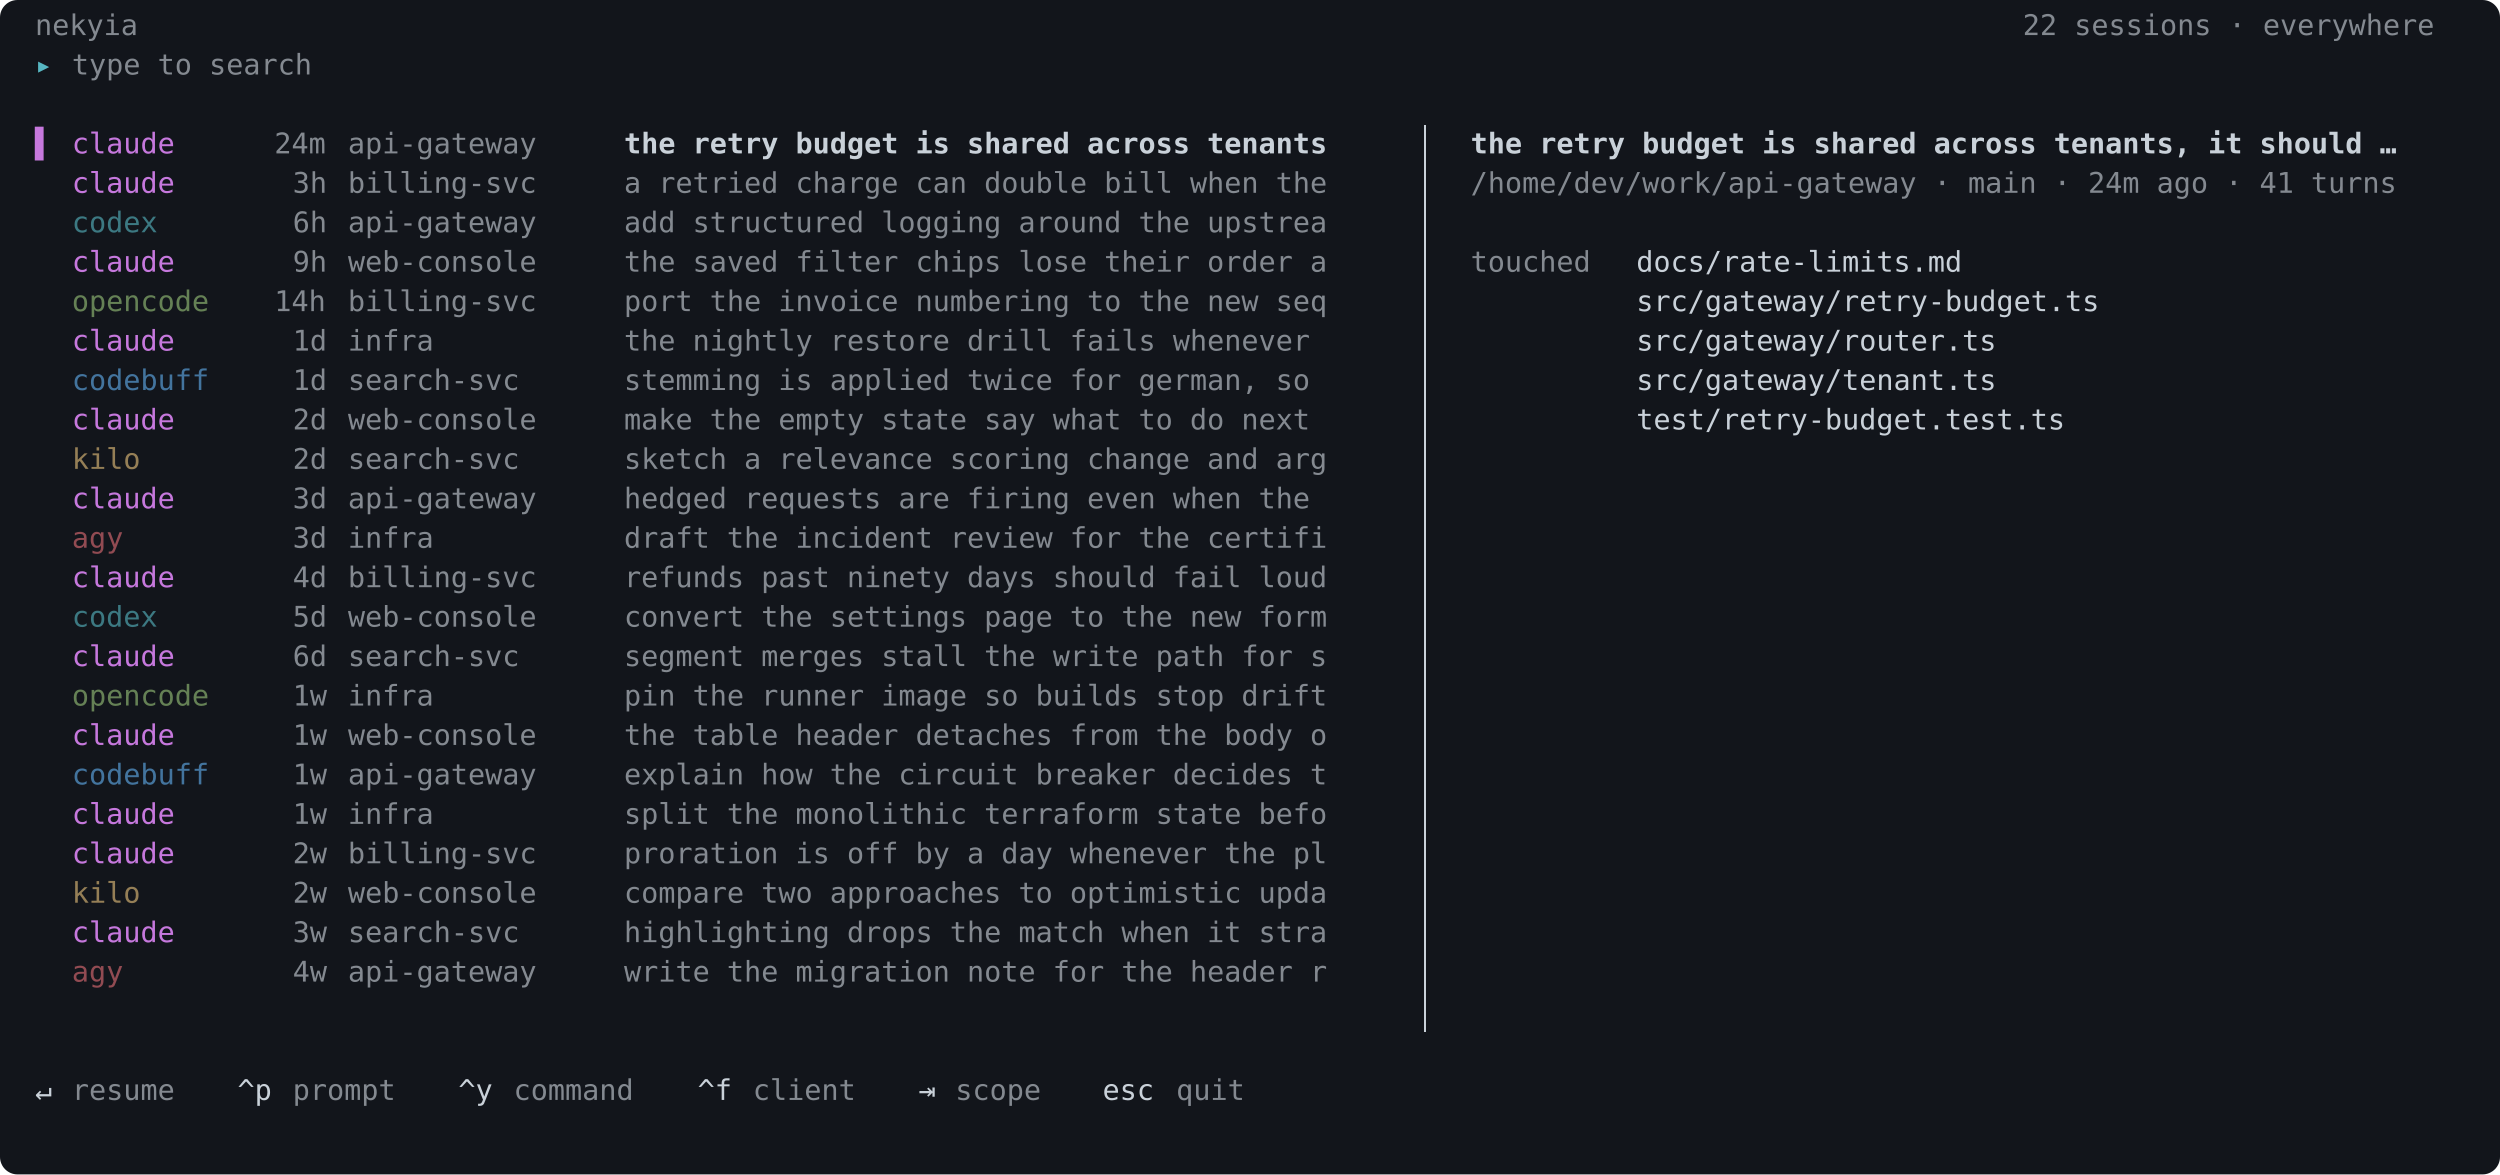
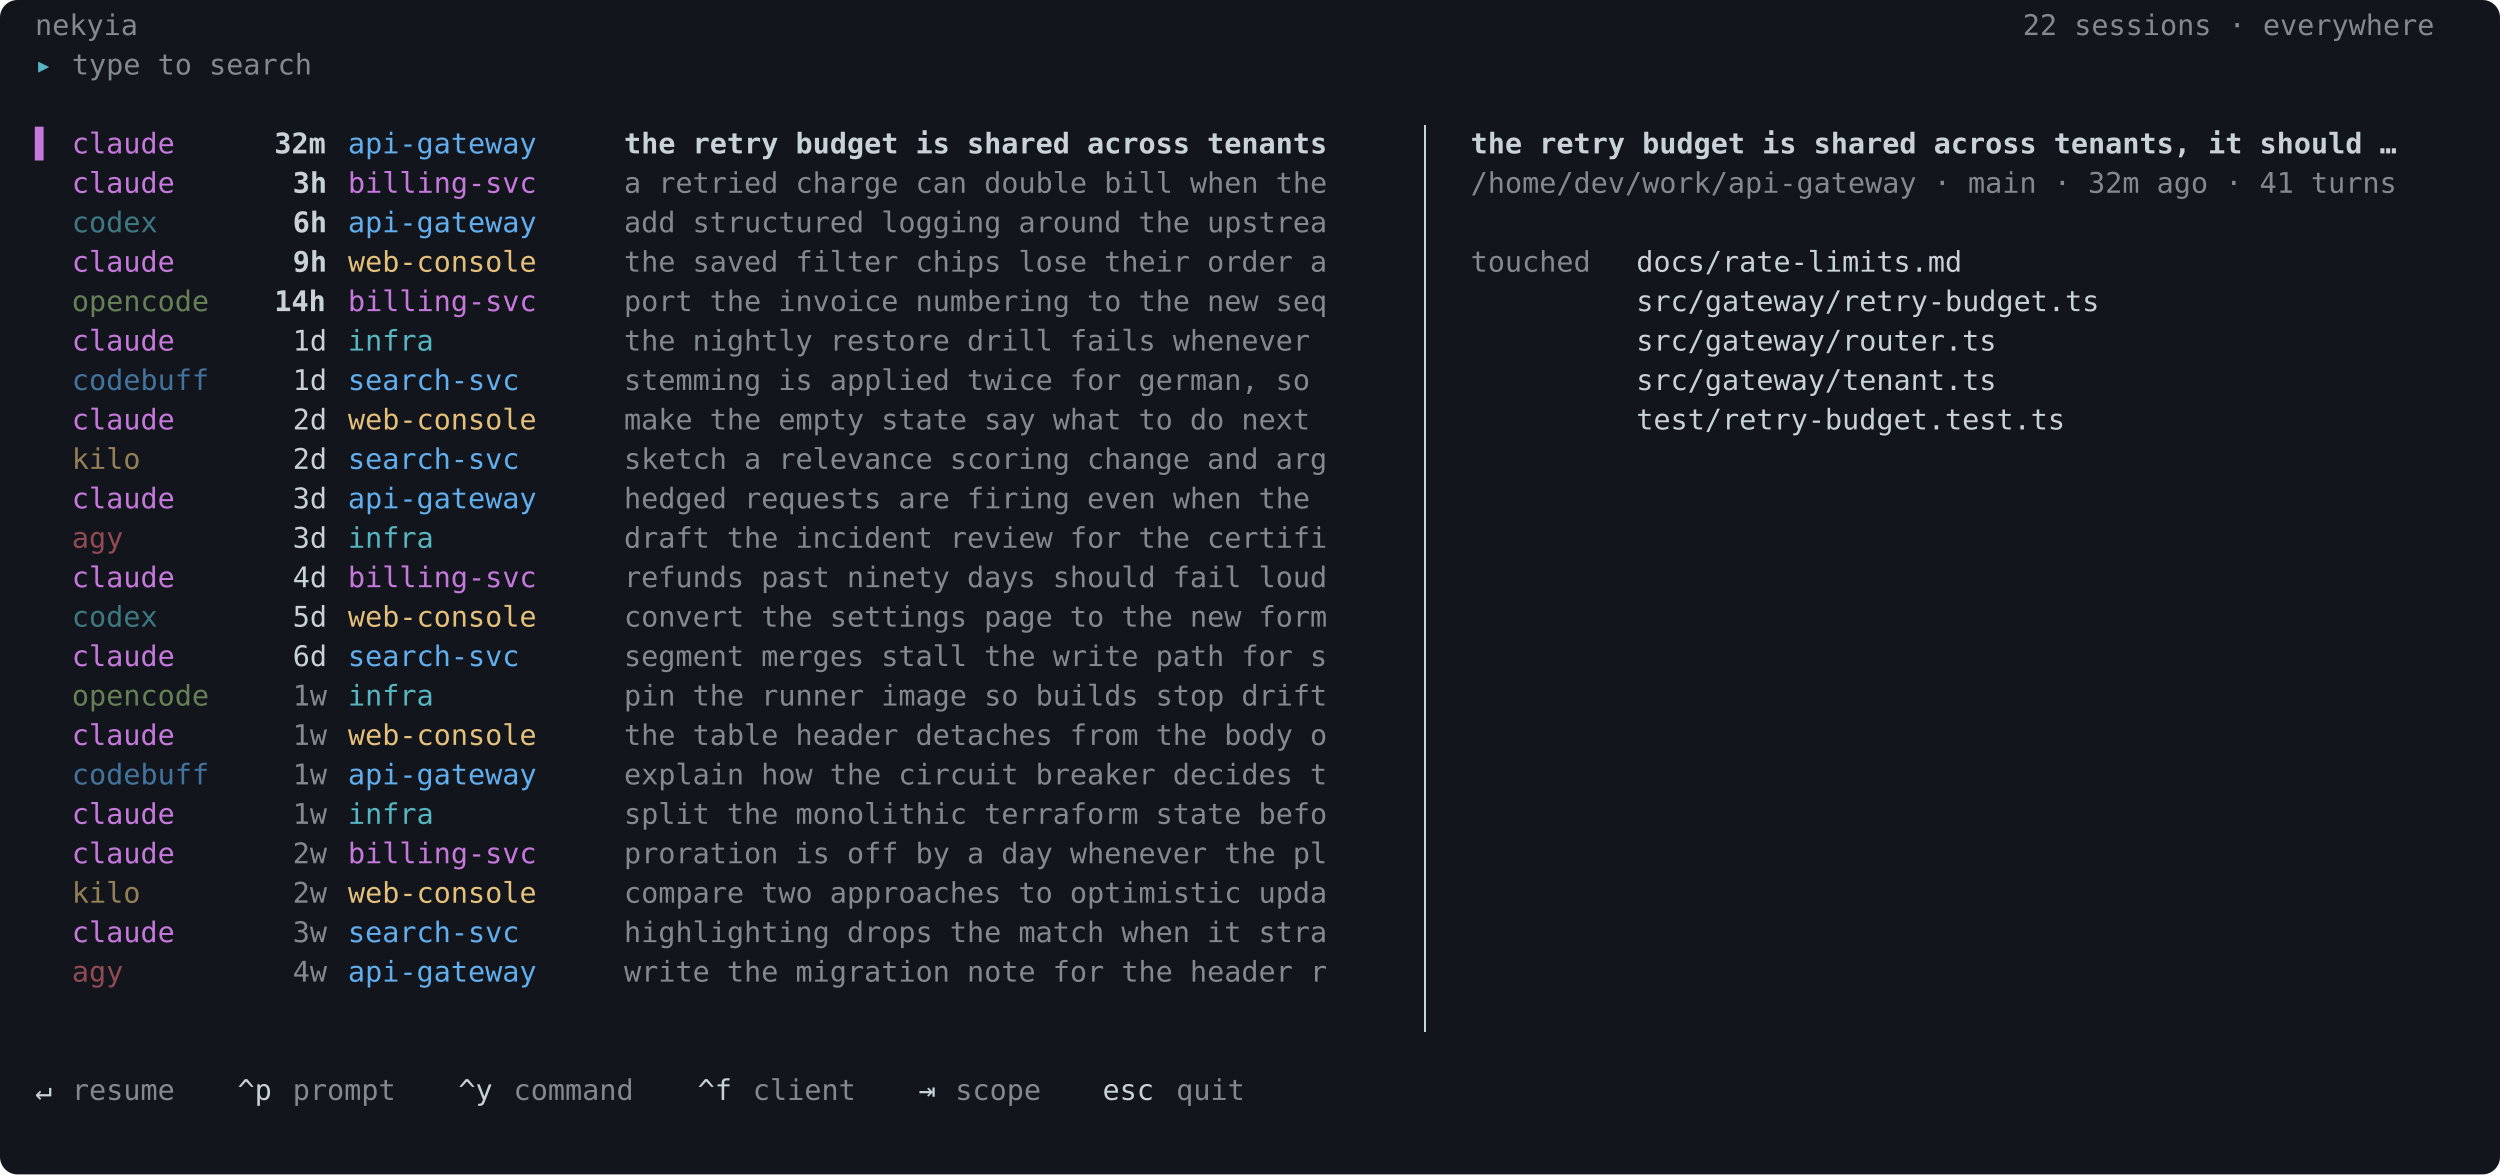
<svg xmlns="http://www.w3.org/2000/svg" width="1141" height="536" viewBox="0 0 1141 536" font-family="ui-monospace, SFMono-Regular, Menlo, Consolas, 'DejaVu Sans Mono', monospace" font-size="13">
  <rect width="1141" height="536" rx="8" fill="#12151b" />
  <text x="16.0" y="16.0" fill="#c9d1d9" opacity="0.62" textLength="50.4" lengthAdjust="spacingAndGlyphs" xml:space="preserve">nekyia</text>
  <text x="923.2" y="16.0" fill="#c9d1d9" opacity="0.62" textLength="201.6" lengthAdjust="spacingAndGlyphs" xml:space="preserve">22 sessions · everywhere</text>
  <text x="16.0" y="34.0" fill="#56b6c2" textLength="8.4" lengthAdjust="spacingAndGlyphs" xml:space="preserve">▸</text>
  <text x="32.8" y="34.0" fill="#c9d1d9" opacity="0.62" textLength="117.6" lengthAdjust="spacingAndGlyphs" xml:space="preserve">type to search</text>
  <text x="16.0" y="70.0" fill="#c678dd" textLength="8.4" lengthAdjust="spacingAndGlyphs" xml:space="preserve">▌</text>
  <text x="32.8" y="70.0" fill="#c678dd" textLength="50.4" lengthAdjust="spacingAndGlyphs" xml:space="preserve">claude</text>
-   <text x="125.2" y="70.0" fill="#c9d1d9" opacity="0.62" textLength="25.2" lengthAdjust="spacingAndGlyphs" xml:space="preserve">24m</text>
-   <text x="158.8" y="70.0" fill="#c9d1d9" opacity="0.62" textLength="92.4" lengthAdjust="spacingAndGlyphs" xml:space="preserve">api-gateway</text>
+   <text x="125.2" y="70.0" fill="#c9d1d9" font-weight="600" textLength="25.2" lengthAdjust="spacingAndGlyphs" xml:space="preserve">32m</text>
+   <text x="158.8" y="70.0" fill="#61afef" textLength="92.4" lengthAdjust="spacingAndGlyphs" xml:space="preserve">api-gateway</text>
  <text x="284.8" y="70.0" fill="#c9d1d9" font-weight="600" textLength="344.4" lengthAdjust="spacingAndGlyphs" xml:space="preserve">the retry budget is shared across tenants</text>
  <line x1="650.2" y1="57.0" x2="650.2" y2="66.0" stroke="#c9d1d9" stroke-width="1" shape-rendering="crispEdges" />
  <line x1="650.2" y1="66.0" x2="650.2" y2="75.0" stroke="#c9d1d9" stroke-width="1" shape-rendering="crispEdges" />
  <text x="671.2" y="70.0" fill="#c9d1d9" font-weight="600" textLength="453.6" lengthAdjust="spacingAndGlyphs" xml:space="preserve">the retry budget is shared across tenants, it should …</text>
  <text x="32.8" y="88.0" fill="#c678dd" textLength="50.4" lengthAdjust="spacingAndGlyphs" xml:space="preserve">claude</text>
-   <text x="133.6" y="88.0" fill="#c9d1d9" opacity="0.62" textLength="16.8" lengthAdjust="spacingAndGlyphs" xml:space="preserve">3h</text>
-   <text x="158.8" y="88.0" fill="#c9d1d9" opacity="0.62" textLength="92.4" lengthAdjust="spacingAndGlyphs" xml:space="preserve">billing-svc</text>
+   <text x="133.6" y="88.0" fill="#c9d1d9" font-weight="600" textLength="16.8" lengthAdjust="spacingAndGlyphs" xml:space="preserve">3h</text>
+   <text x="158.8" y="88.0" fill="#c678dd" textLength="92.4" lengthAdjust="spacingAndGlyphs" xml:space="preserve">billing-svc</text>
  <text x="284.8" y="88.0" fill="#c9d1d9" opacity="0.62" textLength="344.4" lengthAdjust="spacingAndGlyphs" xml:space="preserve">a retried charge can double bill when the</text>
  <line x1="650.2" y1="75.0" x2="650.2" y2="84.0" stroke="#c9d1d9" stroke-width="1" shape-rendering="crispEdges" />
  <line x1="650.2" y1="84.0" x2="650.2" y2="93.0" stroke="#c9d1d9" stroke-width="1" shape-rendering="crispEdges" />
-   <text x="671.2" y="88.0" fill="#c9d1d9" opacity="0.62" textLength="453.6" lengthAdjust="spacingAndGlyphs" xml:space="preserve">/home/dev/work/api-gateway · main · 24m ago · 41 turns</text>
+   <text x="671.2" y="88.0" fill="#c9d1d9" opacity="0.62" textLength="453.6" lengthAdjust="spacingAndGlyphs" xml:space="preserve">/home/dev/work/api-gateway · main · 32m ago · 41 turns</text>
  <text x="32.8" y="106.0" fill="#56b6c2" opacity="0.62" textLength="42.0" lengthAdjust="spacingAndGlyphs" xml:space="preserve">codex</text>
-   <text x="133.6" y="106.0" fill="#c9d1d9" opacity="0.62" textLength="16.8" lengthAdjust="spacingAndGlyphs" xml:space="preserve">6h</text>
-   <text x="158.8" y="106.0" fill="#c9d1d9" opacity="0.62" textLength="92.4" lengthAdjust="spacingAndGlyphs" xml:space="preserve">api-gateway</text>
+   <text x="133.6" y="106.0" fill="#c9d1d9" font-weight="600" textLength="16.8" lengthAdjust="spacingAndGlyphs" xml:space="preserve">6h</text>
+   <text x="158.8" y="106.0" fill="#61afef" textLength="92.4" lengthAdjust="spacingAndGlyphs" xml:space="preserve">api-gateway</text>
  <text x="284.8" y="106.0" fill="#c9d1d9" opacity="0.62" textLength="344.4" lengthAdjust="spacingAndGlyphs" xml:space="preserve">add structured logging around the upstrea</text>
  <line x1="650.2" y1="93.0" x2="650.2" y2="102.0" stroke="#c9d1d9" stroke-width="1" shape-rendering="crispEdges" />
  <line x1="650.2" y1="102.0" x2="650.2" y2="111.0" stroke="#c9d1d9" stroke-width="1" shape-rendering="crispEdges" />
  <text x="32.8" y="124.0" fill="#c678dd" textLength="50.4" lengthAdjust="spacingAndGlyphs" xml:space="preserve">claude</text>
-   <text x="133.6" y="124.0" fill="#c9d1d9" opacity="0.62" textLength="16.8" lengthAdjust="spacingAndGlyphs" xml:space="preserve">9h</text>
-   <text x="158.8" y="124.0" fill="#c9d1d9" opacity="0.62" textLength="92.4" lengthAdjust="spacingAndGlyphs" xml:space="preserve">web-console</text>
+   <text x="133.6" y="124.0" fill="#c9d1d9" font-weight="600" textLength="16.8" lengthAdjust="spacingAndGlyphs" xml:space="preserve">9h</text>
+   <text x="158.8" y="124.0" fill="#e5c07b" textLength="92.4" lengthAdjust="spacingAndGlyphs" xml:space="preserve">web-console</text>
  <text x="284.8" y="124.0" fill="#c9d1d9" opacity="0.62" textLength="344.4" lengthAdjust="spacingAndGlyphs" xml:space="preserve">the saved filter chips lose their order a</text>
  <line x1="650.2" y1="111.0" x2="650.2" y2="120.0" stroke="#c9d1d9" stroke-width="1" shape-rendering="crispEdges" />
  <line x1="650.2" y1="120.0" x2="650.2" y2="129.0" stroke="#c9d1d9" stroke-width="1" shape-rendering="crispEdges" />
  <text x="671.2" y="124.0" fill="#c9d1d9" opacity="0.62" textLength="58.8" lengthAdjust="spacingAndGlyphs" xml:space="preserve">touched</text>
  <text x="746.8" y="124.0" fill="#c9d1d9" textLength="159.6" lengthAdjust="spacingAndGlyphs" xml:space="preserve">docs/rate-limits.md</text>
  <text x="32.8" y="142.0" fill="#98c379" opacity="0.62" textLength="67.2" lengthAdjust="spacingAndGlyphs" xml:space="preserve">opencode</text>
-   <text x="125.2" y="142.0" fill="#c9d1d9" opacity="0.62" textLength="25.2" lengthAdjust="spacingAndGlyphs" xml:space="preserve">14h</text>
-   <text x="158.8" y="142.0" fill="#c9d1d9" opacity="0.62" textLength="92.4" lengthAdjust="spacingAndGlyphs" xml:space="preserve">billing-svc</text>
+   <text x="125.2" y="142.0" fill="#c9d1d9" font-weight="600" textLength="25.2" lengthAdjust="spacingAndGlyphs" xml:space="preserve">14h</text>
+   <text x="158.8" y="142.0" fill="#c678dd" textLength="92.4" lengthAdjust="spacingAndGlyphs" xml:space="preserve">billing-svc</text>
  <text x="284.8" y="142.0" fill="#c9d1d9" opacity="0.62" textLength="344.4" lengthAdjust="spacingAndGlyphs" xml:space="preserve">port the invoice numbering to the new seq</text>
  <line x1="650.2" y1="129.0" x2="650.2" y2="138.0" stroke="#c9d1d9" stroke-width="1" shape-rendering="crispEdges" />
  <line x1="650.2" y1="138.0" x2="650.2" y2="147.0" stroke="#c9d1d9" stroke-width="1" shape-rendering="crispEdges" />
  <text x="746.8" y="142.0" fill="#c9d1d9" textLength="226.8" lengthAdjust="spacingAndGlyphs" xml:space="preserve">src/gateway/retry-budget.ts</text>
  <text x="32.8" y="160.0" fill="#c678dd" textLength="50.4" lengthAdjust="spacingAndGlyphs" xml:space="preserve">claude</text>
-   <text x="133.6" y="160.0" fill="#c9d1d9" opacity="0.62" textLength="16.8" lengthAdjust="spacingAndGlyphs" xml:space="preserve">1d</text>
-   <text x="158.8" y="160.0" fill="#c9d1d9" opacity="0.62" textLength="42.0" lengthAdjust="spacingAndGlyphs" xml:space="preserve">infra</text>
+   <text x="133.6" y="160.0" fill="#c9d1d9" textLength="16.8" lengthAdjust="spacingAndGlyphs" xml:space="preserve">1d</text>
+   <text x="158.8" y="160.0" fill="#56b6c2" textLength="42.0" lengthAdjust="spacingAndGlyphs" xml:space="preserve">infra</text>
  <text x="284.8" y="160.0" fill="#c9d1d9" opacity="0.62" textLength="336.0" lengthAdjust="spacingAndGlyphs" xml:space="preserve">the nightly restore drill fails whenever</text>
  <line x1="650.2" y1="147.0" x2="650.2" y2="156.0" stroke="#c9d1d9" stroke-width="1" shape-rendering="crispEdges" />
  <line x1="650.2" y1="156.0" x2="650.2" y2="165.0" stroke="#c9d1d9" stroke-width="1" shape-rendering="crispEdges" />
  <text x="746.8" y="160.0" fill="#c9d1d9" textLength="176.4" lengthAdjust="spacingAndGlyphs" xml:space="preserve">src/gateway/router.ts</text>
  <text x="32.8" y="178.0" fill="#61afef" opacity="0.62" textLength="67.2" lengthAdjust="spacingAndGlyphs" xml:space="preserve">codebuff</text>
-   <text x="133.6" y="178.0" fill="#c9d1d9" opacity="0.62" textLength="16.8" lengthAdjust="spacingAndGlyphs" xml:space="preserve">1d</text>
-   <text x="158.8" y="178.0" fill="#c9d1d9" opacity="0.62" textLength="84.0" lengthAdjust="spacingAndGlyphs" xml:space="preserve">search-svc</text>
+   <text x="133.6" y="178.0" fill="#c9d1d9" textLength="16.8" lengthAdjust="spacingAndGlyphs" xml:space="preserve">1d</text>
+   <text x="158.8" y="178.0" fill="#61afef" textLength="84.0" lengthAdjust="spacingAndGlyphs" xml:space="preserve">search-svc</text>
  <text x="284.8" y="178.0" fill="#c9d1d9" opacity="0.62" textLength="336.0" lengthAdjust="spacingAndGlyphs" xml:space="preserve">stemming is applied twice for german, so</text>
  <line x1="650.2" y1="165.0" x2="650.2" y2="174.0" stroke="#c9d1d9" stroke-width="1" shape-rendering="crispEdges" />
  <line x1="650.2" y1="174.0" x2="650.2" y2="183.0" stroke="#c9d1d9" stroke-width="1" shape-rendering="crispEdges" />
  <text x="746.8" y="178.0" fill="#c9d1d9" textLength="176.4" lengthAdjust="spacingAndGlyphs" xml:space="preserve">src/gateway/tenant.ts</text>
  <text x="32.8" y="196.0" fill="#c678dd" textLength="50.4" lengthAdjust="spacingAndGlyphs" xml:space="preserve">claude</text>
-   <text x="133.6" y="196.0" fill="#c9d1d9" opacity="0.62" textLength="16.8" lengthAdjust="spacingAndGlyphs" xml:space="preserve">2d</text>
-   <text x="158.8" y="196.0" fill="#c9d1d9" opacity="0.62" textLength="92.4" lengthAdjust="spacingAndGlyphs" xml:space="preserve">web-console</text>
+   <text x="133.6" y="196.0" fill="#c9d1d9" textLength="16.8" lengthAdjust="spacingAndGlyphs" xml:space="preserve">2d</text>
+   <text x="158.8" y="196.0" fill="#e5c07b" textLength="92.4" lengthAdjust="spacingAndGlyphs" xml:space="preserve">web-console</text>
  <text x="284.8" y="196.0" fill="#c9d1d9" opacity="0.62" textLength="336.0" lengthAdjust="spacingAndGlyphs" xml:space="preserve">make the empty state say what to do next</text>
  <line x1="650.2" y1="183.0" x2="650.2" y2="192.0" stroke="#c9d1d9" stroke-width="1" shape-rendering="crispEdges" />
  <line x1="650.2" y1="192.0" x2="650.2" y2="201.0" stroke="#c9d1d9" stroke-width="1" shape-rendering="crispEdges" />
  <text x="746.8" y="196.0" fill="#c9d1d9" textLength="210.0" lengthAdjust="spacingAndGlyphs" xml:space="preserve">test/retry-budget.test.ts</text>
  <text x="32.8" y="214.0" fill="#e5c07b" opacity="0.62" textLength="33.6" lengthAdjust="spacingAndGlyphs" xml:space="preserve">kilo</text>
-   <text x="133.6" y="214.0" fill="#c9d1d9" opacity="0.62" textLength="16.8" lengthAdjust="spacingAndGlyphs" xml:space="preserve">2d</text>
-   <text x="158.8" y="214.0" fill="#c9d1d9" opacity="0.62" textLength="84.0" lengthAdjust="spacingAndGlyphs" xml:space="preserve">search-svc</text>
+   <text x="133.6" y="214.0" fill="#c9d1d9" textLength="16.8" lengthAdjust="spacingAndGlyphs" xml:space="preserve">2d</text>
+   <text x="158.8" y="214.0" fill="#61afef" textLength="84.0" lengthAdjust="spacingAndGlyphs" xml:space="preserve">search-svc</text>
  <text x="284.8" y="214.0" fill="#c9d1d9" opacity="0.62" textLength="344.4" lengthAdjust="spacingAndGlyphs" xml:space="preserve">sketch a relevance scoring change and arg</text>
  <line x1="650.2" y1="201.0" x2="650.2" y2="210.0" stroke="#c9d1d9" stroke-width="1" shape-rendering="crispEdges" />
  <line x1="650.2" y1="210.0" x2="650.2" y2="219.0" stroke="#c9d1d9" stroke-width="1" shape-rendering="crispEdges" />
  <text x="32.8" y="232.0" fill="#c678dd" textLength="50.4" lengthAdjust="spacingAndGlyphs" xml:space="preserve">claude</text>
-   <text x="133.6" y="232.0" fill="#c9d1d9" opacity="0.62" textLength="16.8" lengthAdjust="spacingAndGlyphs" xml:space="preserve">3d</text>
-   <text x="158.8" y="232.0" fill="#c9d1d9" opacity="0.62" textLength="92.4" lengthAdjust="spacingAndGlyphs" xml:space="preserve">api-gateway</text>
+   <text x="133.6" y="232.0" fill="#c9d1d9" textLength="16.8" lengthAdjust="spacingAndGlyphs" xml:space="preserve">3d</text>
+   <text x="158.8" y="232.0" fill="#61afef" textLength="92.4" lengthAdjust="spacingAndGlyphs" xml:space="preserve">api-gateway</text>
  <text x="284.8" y="232.0" fill="#c9d1d9" opacity="0.62" textLength="336.0" lengthAdjust="spacingAndGlyphs" xml:space="preserve">hedged requests are firing even when the</text>
  <line x1="650.2" y1="219.0" x2="650.2" y2="228.0" stroke="#c9d1d9" stroke-width="1" shape-rendering="crispEdges" />
  <line x1="650.2" y1="228.0" x2="650.2" y2="237.0" stroke="#c9d1d9" stroke-width="1" shape-rendering="crispEdges" />
  <text x="32.8" y="250.0" fill="#e06c75" opacity="0.62" textLength="25.2" lengthAdjust="spacingAndGlyphs" xml:space="preserve">agy</text>
-   <text x="133.6" y="250.0" fill="#c9d1d9" opacity="0.62" textLength="16.8" lengthAdjust="spacingAndGlyphs" xml:space="preserve">3d</text>
-   <text x="158.8" y="250.0" fill="#c9d1d9" opacity="0.62" textLength="42.0" lengthAdjust="spacingAndGlyphs" xml:space="preserve">infra</text>
+   <text x="133.6" y="250.0" fill="#c9d1d9" textLength="16.8" lengthAdjust="spacingAndGlyphs" xml:space="preserve">3d</text>
+   <text x="158.8" y="250.0" fill="#56b6c2" textLength="42.0" lengthAdjust="spacingAndGlyphs" xml:space="preserve">infra</text>
  <text x="284.8" y="250.0" fill="#c9d1d9" opacity="0.62" textLength="344.4" lengthAdjust="spacingAndGlyphs" xml:space="preserve">draft the incident review for the certifi</text>
  <line x1="650.2" y1="237.0" x2="650.2" y2="246.0" stroke="#c9d1d9" stroke-width="1" shape-rendering="crispEdges" />
  <line x1="650.2" y1="246.0" x2="650.2" y2="255.0" stroke="#c9d1d9" stroke-width="1" shape-rendering="crispEdges" />
  <text x="32.8" y="268.0" fill="#c678dd" textLength="50.4" lengthAdjust="spacingAndGlyphs" xml:space="preserve">claude</text>
-   <text x="133.6" y="268.0" fill="#c9d1d9" opacity="0.62" textLength="16.8" lengthAdjust="spacingAndGlyphs" xml:space="preserve">4d</text>
-   <text x="158.8" y="268.0" fill="#c9d1d9" opacity="0.62" textLength="92.4" lengthAdjust="spacingAndGlyphs" xml:space="preserve">billing-svc</text>
+   <text x="133.6" y="268.0" fill="#c9d1d9" textLength="16.8" lengthAdjust="spacingAndGlyphs" xml:space="preserve">4d</text>
+   <text x="158.8" y="268.0" fill="#c678dd" textLength="92.4" lengthAdjust="spacingAndGlyphs" xml:space="preserve">billing-svc</text>
  <text x="284.8" y="268.0" fill="#c9d1d9" opacity="0.62" textLength="344.4" lengthAdjust="spacingAndGlyphs" xml:space="preserve">refunds past ninety days should fail loud</text>
  <line x1="650.2" y1="255.0" x2="650.2" y2="264.0" stroke="#c9d1d9" stroke-width="1" shape-rendering="crispEdges" />
  <line x1="650.2" y1="264.0" x2="650.2" y2="273.0" stroke="#c9d1d9" stroke-width="1" shape-rendering="crispEdges" />
  <text x="32.8" y="286.0" fill="#56b6c2" opacity="0.62" textLength="42.0" lengthAdjust="spacingAndGlyphs" xml:space="preserve">codex</text>
-   <text x="133.6" y="286.0" fill="#c9d1d9" opacity="0.62" textLength="16.8" lengthAdjust="spacingAndGlyphs" xml:space="preserve">5d</text>
-   <text x="158.8" y="286.0" fill="#c9d1d9" opacity="0.62" textLength="92.4" lengthAdjust="spacingAndGlyphs" xml:space="preserve">web-console</text>
+   <text x="133.6" y="286.0" fill="#c9d1d9" textLength="16.8" lengthAdjust="spacingAndGlyphs" xml:space="preserve">5d</text>
+   <text x="158.8" y="286.0" fill="#e5c07b" textLength="92.4" lengthAdjust="spacingAndGlyphs" xml:space="preserve">web-console</text>
  <text x="284.8" y="286.0" fill="#c9d1d9" opacity="0.62" textLength="344.4" lengthAdjust="spacingAndGlyphs" xml:space="preserve">convert the settings page to the new form</text>
  <line x1="650.2" y1="273.0" x2="650.2" y2="282.0" stroke="#c9d1d9" stroke-width="1" shape-rendering="crispEdges" />
  <line x1="650.2" y1="282.0" x2="650.2" y2="291.0" stroke="#c9d1d9" stroke-width="1" shape-rendering="crispEdges" />
  <text x="32.8" y="304.0" fill="#c678dd" textLength="50.4" lengthAdjust="spacingAndGlyphs" xml:space="preserve">claude</text>
-   <text x="133.6" y="304.0" fill="#c9d1d9" opacity="0.62" textLength="16.8" lengthAdjust="spacingAndGlyphs" xml:space="preserve">6d</text>
-   <text x="158.8" y="304.0" fill="#c9d1d9" opacity="0.62" textLength="84.0" lengthAdjust="spacingAndGlyphs" xml:space="preserve">search-svc</text>
+   <text x="133.6" y="304.0" fill="#c9d1d9" textLength="16.8" lengthAdjust="spacingAndGlyphs" xml:space="preserve">6d</text>
+   <text x="158.8" y="304.0" fill="#61afef" textLength="84.0" lengthAdjust="spacingAndGlyphs" xml:space="preserve">search-svc</text>
  <text x="284.8" y="304.0" fill="#c9d1d9" opacity="0.62" textLength="344.4" lengthAdjust="spacingAndGlyphs" xml:space="preserve">segment merges stall the write path for s</text>
  <line x1="650.2" y1="291.0" x2="650.2" y2="300.0" stroke="#c9d1d9" stroke-width="1" shape-rendering="crispEdges" />
  <line x1="650.2" y1="300.0" x2="650.2" y2="309.0" stroke="#c9d1d9" stroke-width="1" shape-rendering="crispEdges" />
  <text x="32.8" y="322.0" fill="#98c379" opacity="0.62" textLength="67.2" lengthAdjust="spacingAndGlyphs" xml:space="preserve">opencode</text>
  <text x="133.6" y="322.0" fill="#c9d1d9" opacity="0.62" textLength="16.8" lengthAdjust="spacingAndGlyphs" xml:space="preserve">1w</text>
-   <text x="158.8" y="322.0" fill="#c9d1d9" opacity="0.62" textLength="42.0" lengthAdjust="spacingAndGlyphs" xml:space="preserve">infra</text>
+   <text x="158.8" y="322.0" fill="#56b6c2" textLength="42.0" lengthAdjust="spacingAndGlyphs" xml:space="preserve">infra</text>
  <text x="284.8" y="322.0" fill="#c9d1d9" opacity="0.62" textLength="344.4" lengthAdjust="spacingAndGlyphs" xml:space="preserve">pin the runner image so builds stop drift</text>
  <line x1="650.2" y1="309.0" x2="650.2" y2="318.0" stroke="#c9d1d9" stroke-width="1" shape-rendering="crispEdges" />
  <line x1="650.2" y1="318.0" x2="650.2" y2="327.0" stroke="#c9d1d9" stroke-width="1" shape-rendering="crispEdges" />
  <text x="32.8" y="340.0" fill="#c678dd" textLength="50.4" lengthAdjust="spacingAndGlyphs" xml:space="preserve">claude</text>
  <text x="133.6" y="340.0" fill="#c9d1d9" opacity="0.62" textLength="16.8" lengthAdjust="spacingAndGlyphs" xml:space="preserve">1w</text>
-   <text x="158.8" y="340.0" fill="#c9d1d9" opacity="0.62" textLength="92.4" lengthAdjust="spacingAndGlyphs" xml:space="preserve">web-console</text>
+   <text x="158.8" y="340.0" fill="#e5c07b" textLength="92.4" lengthAdjust="spacingAndGlyphs" xml:space="preserve">web-console</text>
  <text x="284.8" y="340.0" fill="#c9d1d9" opacity="0.62" textLength="344.4" lengthAdjust="spacingAndGlyphs" xml:space="preserve">the table header detaches from the body o</text>
  <line x1="650.2" y1="327.0" x2="650.2" y2="336.0" stroke="#c9d1d9" stroke-width="1" shape-rendering="crispEdges" />
  <line x1="650.2" y1="336.0" x2="650.2" y2="345.0" stroke="#c9d1d9" stroke-width="1" shape-rendering="crispEdges" />
  <text x="32.8" y="358.0" fill="#61afef" opacity="0.62" textLength="67.2" lengthAdjust="spacingAndGlyphs" xml:space="preserve">codebuff</text>
  <text x="133.6" y="358.0" fill="#c9d1d9" opacity="0.62" textLength="16.8" lengthAdjust="spacingAndGlyphs" xml:space="preserve">1w</text>
-   <text x="158.8" y="358.0" fill="#c9d1d9" opacity="0.62" textLength="92.4" lengthAdjust="spacingAndGlyphs" xml:space="preserve">api-gateway</text>
+   <text x="158.8" y="358.0" fill="#61afef" textLength="92.4" lengthAdjust="spacingAndGlyphs" xml:space="preserve">api-gateway</text>
  <text x="284.8" y="358.0" fill="#c9d1d9" opacity="0.62" textLength="344.4" lengthAdjust="spacingAndGlyphs" xml:space="preserve">explain how the circuit breaker decides t</text>
  <line x1="650.2" y1="345.0" x2="650.2" y2="354.0" stroke="#c9d1d9" stroke-width="1" shape-rendering="crispEdges" />
  <line x1="650.2" y1="354.0" x2="650.2" y2="363.0" stroke="#c9d1d9" stroke-width="1" shape-rendering="crispEdges" />
  <text x="32.8" y="376.0" fill="#c678dd" textLength="50.4" lengthAdjust="spacingAndGlyphs" xml:space="preserve">claude</text>
  <text x="133.6" y="376.0" fill="#c9d1d9" opacity="0.62" textLength="16.8" lengthAdjust="spacingAndGlyphs" xml:space="preserve">1w</text>
-   <text x="158.8" y="376.0" fill="#c9d1d9" opacity="0.62" textLength="42.0" lengthAdjust="spacingAndGlyphs" xml:space="preserve">infra</text>
+   <text x="158.8" y="376.0" fill="#56b6c2" textLength="42.0" lengthAdjust="spacingAndGlyphs" xml:space="preserve">infra</text>
  <text x="284.8" y="376.0" fill="#c9d1d9" opacity="0.62" textLength="344.4" lengthAdjust="spacingAndGlyphs" xml:space="preserve">split the monolithic terraform state befo</text>
  <line x1="650.2" y1="363.0" x2="650.2" y2="372.0" stroke="#c9d1d9" stroke-width="1" shape-rendering="crispEdges" />
  <line x1="650.2" y1="372.0" x2="650.2" y2="381.0" stroke="#c9d1d9" stroke-width="1" shape-rendering="crispEdges" />
  <text x="32.8" y="394.0" fill="#c678dd" textLength="50.4" lengthAdjust="spacingAndGlyphs" xml:space="preserve">claude</text>
  <text x="133.6" y="394.0" fill="#c9d1d9" opacity="0.62" textLength="16.8" lengthAdjust="spacingAndGlyphs" xml:space="preserve">2w</text>
-   <text x="158.8" y="394.0" fill="#c9d1d9" opacity="0.62" textLength="92.4" lengthAdjust="spacingAndGlyphs" xml:space="preserve">billing-svc</text>
+   <text x="158.8" y="394.0" fill="#c678dd" textLength="92.4" lengthAdjust="spacingAndGlyphs" xml:space="preserve">billing-svc</text>
  <text x="284.8" y="394.0" fill="#c9d1d9" opacity="0.62" textLength="344.4" lengthAdjust="spacingAndGlyphs" xml:space="preserve">proration is off by a day whenever the pl</text>
  <line x1="650.2" y1="381.0" x2="650.2" y2="390.0" stroke="#c9d1d9" stroke-width="1" shape-rendering="crispEdges" />
  <line x1="650.2" y1="390.0" x2="650.2" y2="399.0" stroke="#c9d1d9" stroke-width="1" shape-rendering="crispEdges" />
  <text x="32.8" y="412.0" fill="#e5c07b" opacity="0.62" textLength="33.6" lengthAdjust="spacingAndGlyphs" xml:space="preserve">kilo</text>
  <text x="133.6" y="412.0" fill="#c9d1d9" opacity="0.62" textLength="16.8" lengthAdjust="spacingAndGlyphs" xml:space="preserve">2w</text>
-   <text x="158.8" y="412.0" fill="#c9d1d9" opacity="0.62" textLength="92.4" lengthAdjust="spacingAndGlyphs" xml:space="preserve">web-console</text>
+   <text x="158.8" y="412.0" fill="#e5c07b" textLength="92.4" lengthAdjust="spacingAndGlyphs" xml:space="preserve">web-console</text>
  <text x="284.8" y="412.0" fill="#c9d1d9" opacity="0.62" textLength="344.4" lengthAdjust="spacingAndGlyphs" xml:space="preserve">compare two approaches to optimistic upda</text>
  <line x1="650.2" y1="399.0" x2="650.2" y2="408.0" stroke="#c9d1d9" stroke-width="1" shape-rendering="crispEdges" />
  <line x1="650.2" y1="408.0" x2="650.2" y2="417.0" stroke="#c9d1d9" stroke-width="1" shape-rendering="crispEdges" />
  <text x="32.8" y="430.0" fill="#c678dd" textLength="50.4" lengthAdjust="spacingAndGlyphs" xml:space="preserve">claude</text>
  <text x="133.6" y="430.0" fill="#c9d1d9" opacity="0.62" textLength="16.8" lengthAdjust="spacingAndGlyphs" xml:space="preserve">3w</text>
-   <text x="158.8" y="430.0" fill="#c9d1d9" opacity="0.62" textLength="84.0" lengthAdjust="spacingAndGlyphs" xml:space="preserve">search-svc</text>
+   <text x="158.8" y="430.0" fill="#61afef" textLength="84.0" lengthAdjust="spacingAndGlyphs" xml:space="preserve">search-svc</text>
  <text x="284.8" y="430.0" fill="#c9d1d9" opacity="0.62" textLength="344.4" lengthAdjust="spacingAndGlyphs" xml:space="preserve">highlighting drops the match when it stra</text>
  <line x1="650.2" y1="417.0" x2="650.2" y2="426.0" stroke="#c9d1d9" stroke-width="1" shape-rendering="crispEdges" />
  <line x1="650.2" y1="426.0" x2="650.2" y2="435.0" stroke="#c9d1d9" stroke-width="1" shape-rendering="crispEdges" />
  <text x="32.8" y="448.0" fill="#e06c75" opacity="0.62" textLength="25.2" lengthAdjust="spacingAndGlyphs" xml:space="preserve">agy</text>
  <text x="133.6" y="448.0" fill="#c9d1d9" opacity="0.62" textLength="16.8" lengthAdjust="spacingAndGlyphs" xml:space="preserve">4w</text>
-   <text x="158.8" y="448.0" fill="#c9d1d9" opacity="0.62" textLength="92.4" lengthAdjust="spacingAndGlyphs" xml:space="preserve">api-gateway</text>
+   <text x="158.8" y="448.0" fill="#61afef" textLength="92.4" lengthAdjust="spacingAndGlyphs" xml:space="preserve">api-gateway</text>
  <text x="284.8" y="448.0" fill="#c9d1d9" opacity="0.62" textLength="344.4" lengthAdjust="spacingAndGlyphs" xml:space="preserve">write the migration note for the header r</text>
  <line x1="650.2" y1="435.0" x2="650.2" y2="444.0" stroke="#c9d1d9" stroke-width="1" shape-rendering="crispEdges" />
  <line x1="650.2" y1="444.0" x2="650.2" y2="453.0" stroke="#c9d1d9" stroke-width="1" shape-rendering="crispEdges" />
  <line x1="650.2" y1="453.0" x2="650.2" y2="462.0" stroke="#c9d1d9" stroke-width="1" shape-rendering="crispEdges" />
  <line x1="650.2" y1="462.0" x2="650.2" y2="471.0" stroke="#c9d1d9" stroke-width="1" shape-rendering="crispEdges" />
  <text x="16.0" y="502.0" fill="#c9d1d9" textLength="8.4" lengthAdjust="spacingAndGlyphs" xml:space="preserve">↵</text>
  <text x="32.8" y="502.0" fill="#c9d1d9" opacity="0.62" textLength="50.4" lengthAdjust="spacingAndGlyphs" xml:space="preserve">resume</text>
  <text x="108.4" y="502.0" fill="#c9d1d9" textLength="16.8" lengthAdjust="spacingAndGlyphs" xml:space="preserve">^p</text>
  <text x="133.6" y="502.0" fill="#c9d1d9" opacity="0.62" textLength="50.4" lengthAdjust="spacingAndGlyphs" xml:space="preserve">prompt</text>
  <text x="209.2" y="502.0" fill="#c9d1d9" textLength="16.8" lengthAdjust="spacingAndGlyphs" xml:space="preserve">^y</text>
  <text x="234.4" y="502.0" fill="#c9d1d9" opacity="0.62" textLength="58.8" lengthAdjust="spacingAndGlyphs" xml:space="preserve">command</text>
  <text x="318.4" y="502.0" fill="#c9d1d9" textLength="16.8" lengthAdjust="spacingAndGlyphs" xml:space="preserve">^f</text>
  <text x="343.6" y="502.0" fill="#c9d1d9" opacity="0.62" textLength="50.4" lengthAdjust="spacingAndGlyphs" xml:space="preserve">client</text>
  <text x="419.2" y="502.0" fill="#c9d1d9" textLength="8.4" lengthAdjust="spacingAndGlyphs" xml:space="preserve">⇥</text>
  <text x="436.0" y="502.0" fill="#c9d1d9" opacity="0.62" textLength="42.0" lengthAdjust="spacingAndGlyphs" xml:space="preserve">scope</text>
  <text x="503.2" y="502.0" fill="#c9d1d9" textLength="25.2" lengthAdjust="spacingAndGlyphs" xml:space="preserve">esc</text>
  <text x="536.8" y="502.0" fill="#c9d1d9" opacity="0.62" textLength="33.6" lengthAdjust="spacingAndGlyphs" xml:space="preserve">quit</text>
</svg>
